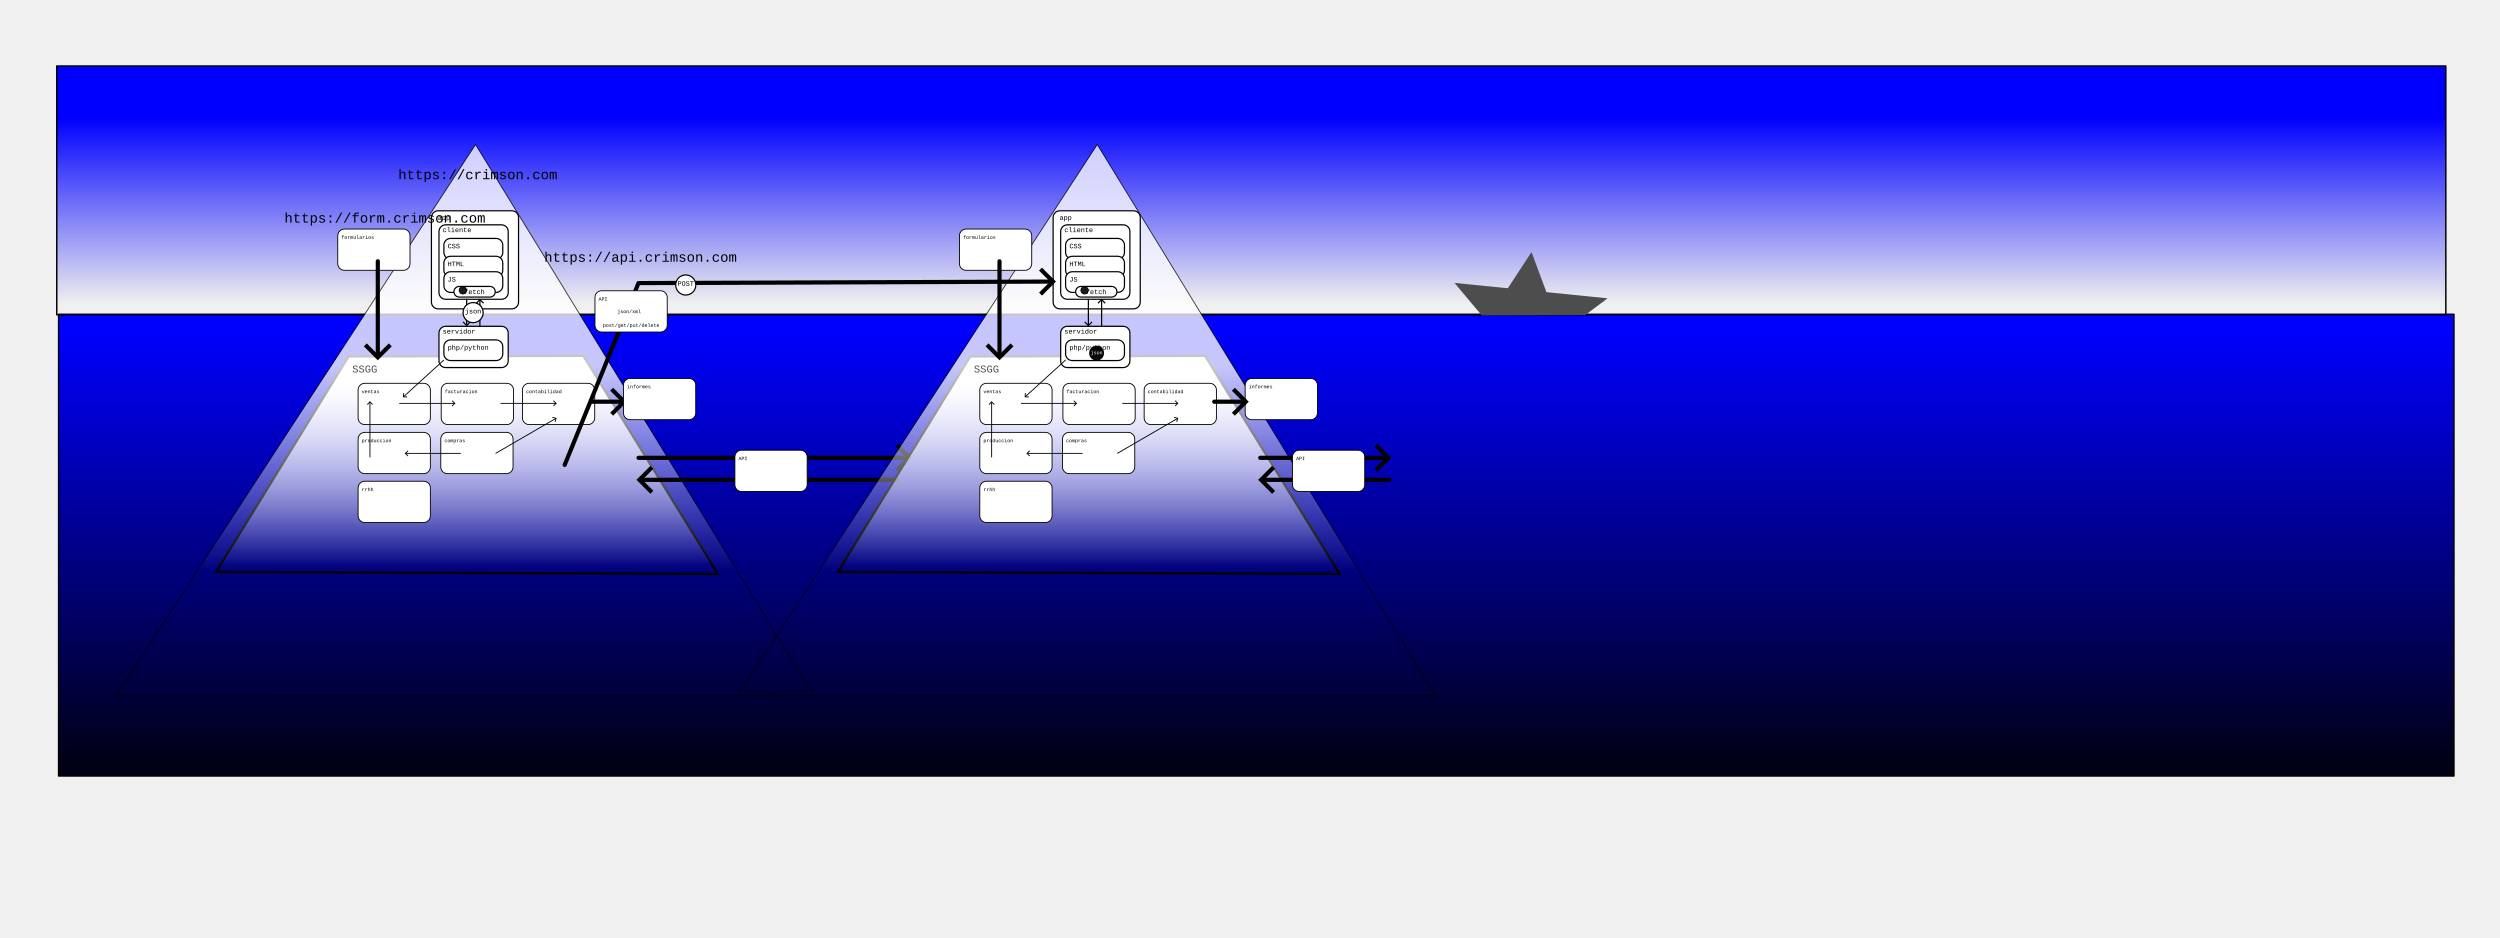
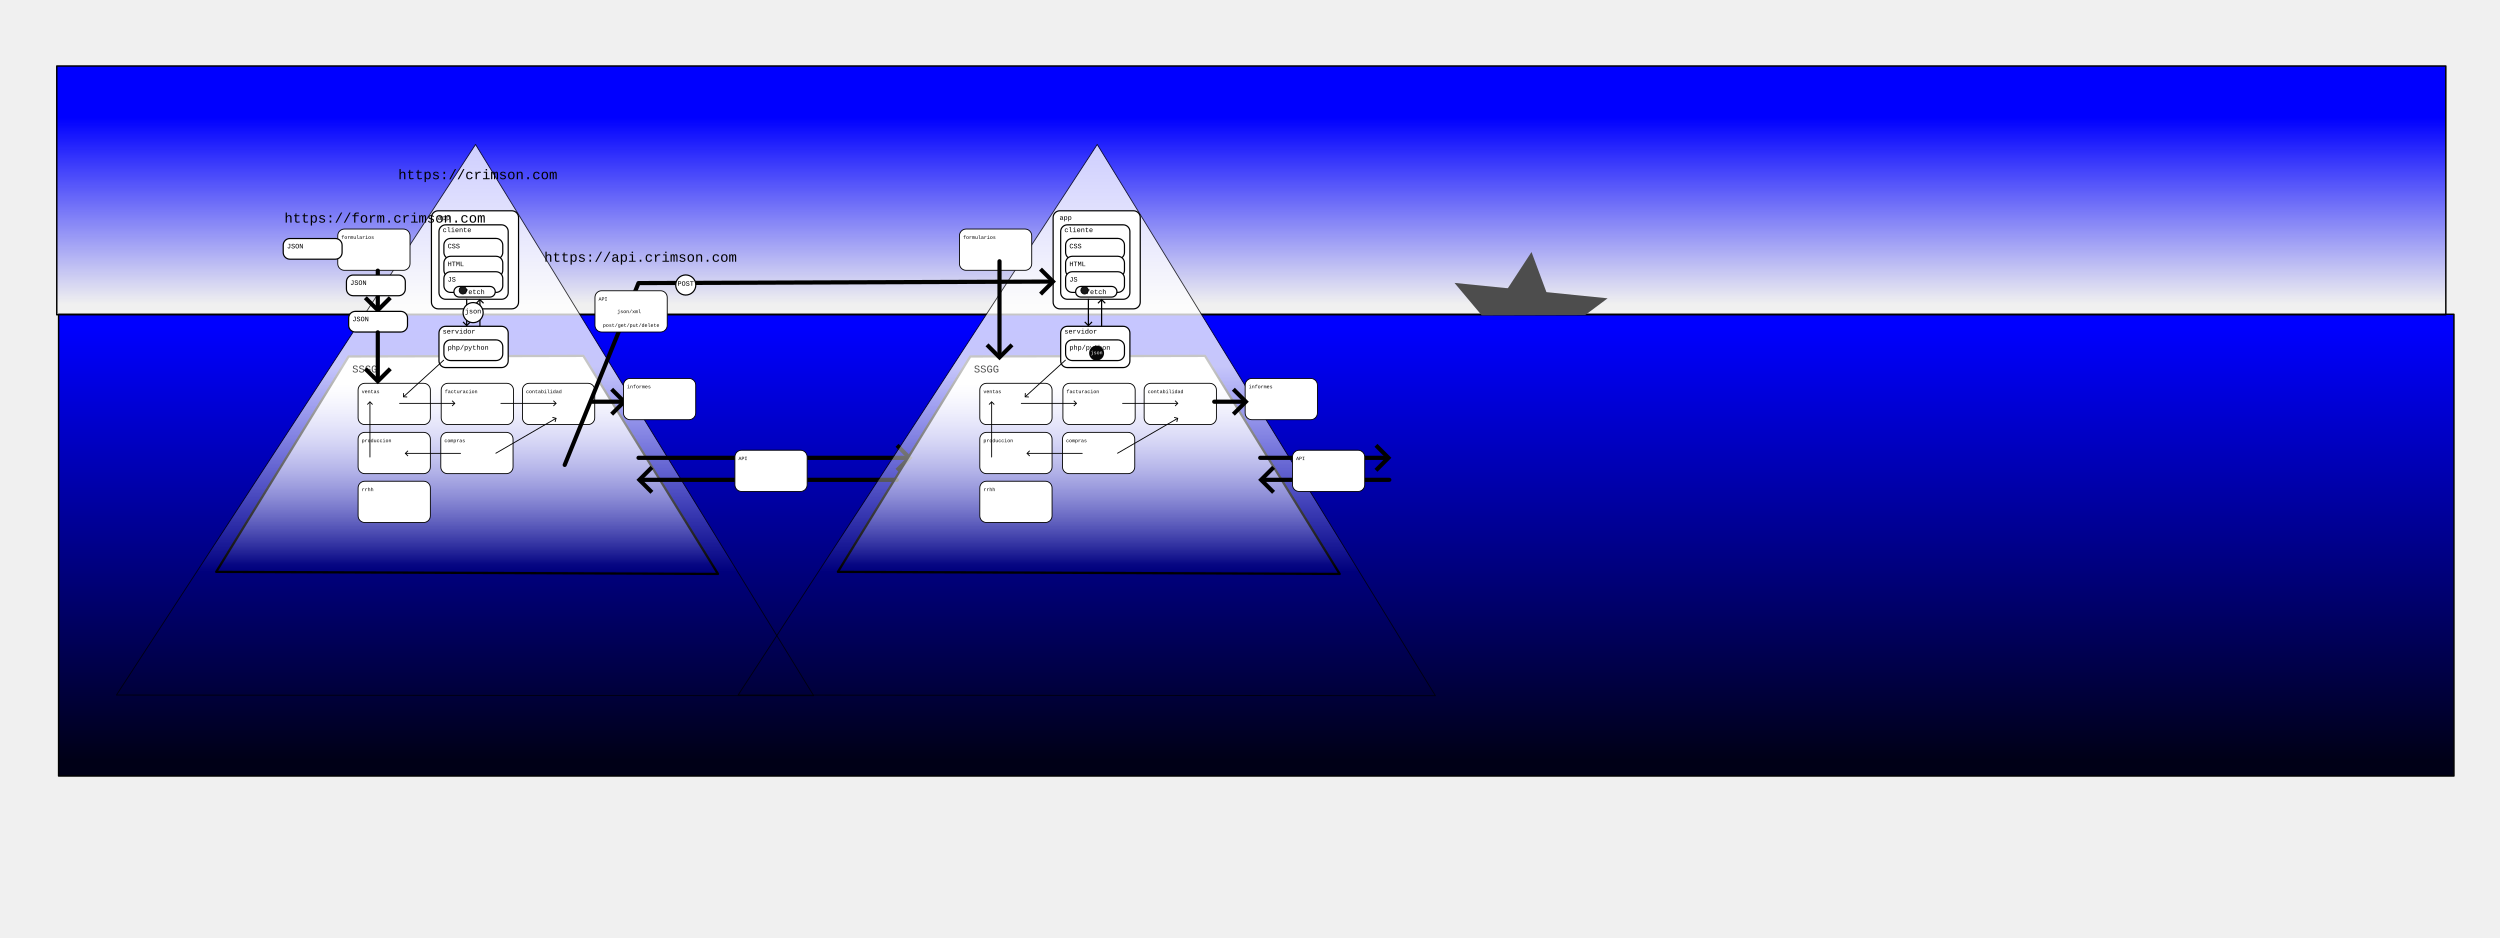
<svg xmlns="http://www.w3.org/2000/svg" xmlns:xlink="http://www.w3.org/1999/xlink" width="1600mm" height="600mm" viewBox="0 0 1600 600" version="1.1" id="svg1">
  <defs id="defs1">
    <linearGradient id="linearGradient25">
      <stop style="stop-color:#ffffff;stop-opacity:1;" offset="0" id="stop25" />
      <stop style="stop-color:#ffffff;stop-opacity:0;" offset="1" id="stop26" />
    </linearGradient>
    <linearGradient id="linearGradient19">
      <stop style="stop-color:#ffffff;stop-opacity:1;" offset="0" id="stop19" />
      <stop style="stop-color:#ffffff;stop-opacity:0;" offset="1" id="stop20" />
    </linearGradient>
    <linearGradient id="linearGradient17">
      <stop style="stop-color:#0000ff;stop-opacity:1;" offset="0" id="stop17" />
      <stop style="stop-color:#000017;stop-opacity:1;" offset="1" id="stop18" />
    </linearGradient>
    <linearGradient id="linearGradient15">
      <stop style="stop-color:#0000ff;stop-opacity:1;" offset="0" id="stop15" />
      <stop style="stop-color:#0000ff;stop-opacity:0;" offset="1" id="stop16" />
    </linearGradient>
    <marker style="overflow:visible" id="ArrowWide" refX="0" refY="0" orient="auto-start-reverse" markerWidth="1" markerHeight="1" viewBox="0 0 1 1" preserveAspectRatio="xMidYMid">
      <path style="fill:none;stroke:context-stroke;stroke-width:1;stroke-linecap:butt" d="M 3,-3 0,0 3,3" transform="rotate(180,0.125,0)" id="path1" />
    </marker>
    <linearGradient xlink:href="#linearGradient15" id="linearGradient16" x1="164.67" y1="75.258" x2="164.67" y2="194.566" gradientUnits="userSpaceOnUse" gradientTransform="matrix(2.780316,0,0,0.9991717,-64.15695,0.2231906)" />
    <linearGradient xlink:href="#linearGradient17" id="linearGradient18" x1="503.89" y1="209.072" x2="503.89" y2="486.8" gradientUnits="userSpaceOnUse" gradientTransform="matrix(2.780316,0,0,0.9991717,-64.15695,0.2231906)" />
    <linearGradient xlink:href="#linearGradient19" id="linearGradient20" x1="267.365" y1="234.514" x2="267.365" y2="366.015" gradientUnits="userSpaceOnUse" />
    <linearGradient xlink:href="#linearGradient25" id="linearGradient26" x1="221.821" y1="245.922" x2="221.821" y2="361.108" gradientUnits="userSpaceOnUse" />
    <marker style="overflow:visible" id="ArrowWide-7" refX="0" refY="0" orient="auto-start-reverse" markerWidth="1" markerHeight="1" viewBox="0 0 1 1" preserveAspectRatio="xMidYMid">
      <path style="fill:none;stroke:context-stroke;stroke-width:1;stroke-linecap:butt" d="M 3,-3 0,0 3,3" transform="rotate(180,0.125,0)" id="path1-5" />
    </marker>
    <marker style="overflow:visible" id="marker13" refX="0" refY="0" orient="auto-start-reverse" markerWidth="1" markerHeight="1" viewBox="0 0 1 1" preserveAspectRatio="xMidYMid">
      <path style="fill:none;stroke:context-stroke;stroke-width:1;stroke-linecap:butt" d="M 3,-3 0,0 3,3" transform="rotate(180,0.125,0)" id="path13" />
    </marker>
    <marker style="overflow:visible" id="marker13-9" refX="0" refY="0" orient="auto-start-reverse" markerWidth="1" markerHeight="1" viewBox="0 0 1 1" preserveAspectRatio="xMidYMid">
      <path style="fill:none;stroke:context-stroke;stroke-width:1;stroke-linecap:butt" d="M 3,-3 0,0 3,3" transform="rotate(180,0.125,0)" id="path13-3" />
    </marker>
    <linearGradient xlink:href="#linearGradient19" id="linearGradient44" gradientUnits="userSpaceOnUse" x1="267.365" y1="234.514" x2="267.365" y2="366.015" gradientTransform="translate(397.8881)" />
    <linearGradient xlink:href="#linearGradient25" id="linearGradient45" gradientUnits="userSpaceOnUse" x1="221.821" y1="245.922" x2="221.821" y2="361.108" gradientTransform="translate(397.8881)" />
  </defs>
  <g id="layer1">
    <rect style="fill:url(#linearGradient18);fill-opacity:1;stroke:#000000;stroke-width:0.942;stroke-linecap:round;stroke-linejoin:round" id="rect16" width="1533.027" height="295.479" x="37.498" y="201.149" />
    <rect style="fill:url(#linearGradient16);fill-opacity:1;stroke:#000000;stroke-width:0.942;stroke-linecap:round;stroke-linejoin:round" id="rect15" width="1528.998" height="159.191" x="36.331" y="42.244" ry="0" />
    <path style="opacity:1;fill:url(#linearGradient26);fill-opacity:1;stroke:#000000;stroke-width:1.465;stroke-linecap:round;stroke-linejoin:round;stroke-dasharray:none" d="m 223.108,228.129 -84.749,137.85 321.159,1.341 -86.176,-139.563 z" id="path25" />
    <path style="opacity:0.774;fill:url(#linearGradient20);fill-opacity:1;stroke:#000000;stroke-width:0.565;stroke-linecap:round;stroke-linejoin:round" d="M 74.517,444.827 C 78.332,438.733 304.348,92.435 304.348,92.435 L 520.761,445.252 Z" id="path15" />
    <rect style="fill:#ffffff;stroke:#000000;stroke-width:0.778;stroke-linecap:round;stroke-linejoin:round" id="rect8" width="55.748" height="62.758" x="276.118" y="134.904" ry="4.286" />
    <rect style="fill:#ffffff;stroke:#000000;stroke-width:0.778;stroke-linecap:round;stroke-linejoin:round" id="rect12" width="44.302" height="47.646" x="280.946" y="143.894" ry="4.286" />
    <rect style="fill:#ffffff;stroke:#000000;stroke-width:0.778;stroke-linecap:round;stroke-linejoin:round" id="rect10" width="37.678" height="13.226" x="284.095" y="152.595" ry="4.286" />
    <text xml:space="preserve" style="font-size:4.375px;font-family:'Liberation Mono';-inkscape-font-specification:'Liberation Mono';fill:#000000;fill-opacity:1;stroke:none;stroke-width:0.778;stroke-linecap:round;stroke-linejoin:round" x="286.498" y="158.916" id="text10">
      <tspan id="tspan10" style="fill:#000000;fill-opacity:1;stroke:none;stroke-width:0.778" x="286.498" y="158.916">CSS</tspan>
    </text>
    <rect style="fill:#ffffff;stroke:#000000;stroke-width:0.778;stroke-linecap:round;stroke-linejoin:round" id="rect9" width="37.678" height="13.226" x="284.095" y="164.024" ry="4.286" />
    <text xml:space="preserve" style="font-size:4.375px;font-family:'Liberation Mono';-inkscape-font-specification:'Liberation Mono';fill:#000000;fill-opacity:1;stroke:none;stroke-width:0.778;stroke-linecap:round;stroke-linejoin:round" x="286.498" y="170.345" id="text9">
      <tspan id="tspan9" style="fill:#000000;fill-opacity:1;stroke:none;stroke-width:0.778" x="286.498" y="170.345">HTML</tspan>
    </text>
    <rect style="fill:#ffffff;stroke:#000000;stroke-width:0.778;stroke-linecap:round;stroke-linejoin:round" id="rect11" width="37.678" height="13.226" x="284.095" y="173.914" ry="4.286" />
    <text xml:space="preserve" style="font-size:4.375px;font-family:'Liberation Mono';-inkscape-font-specification:'Liberation Mono';fill:#000000;fill-opacity:1;stroke:none;stroke-width:0.778;stroke-linecap:round;stroke-linejoin:round" x="286.498" y="180.234" id="text11">
      <tspan id="tspan11" style="fill:#000000;fill-opacity:1;stroke:none;stroke-width:0.778" x="286.498" y="180.234">JS</tspan>
    </text>
    <text xml:space="preserve" style="font-size:4.375px;font-family:'Liberation Mono';-inkscape-font-specification:'Liberation Mono';fill:#000000;fill-opacity:1;stroke:none;stroke-width:0.778;stroke-linecap:round;stroke-linejoin:round" x="283.294" y="148.566" id="text13">
      <tspan id="tspan13" style="fill:#000000;fill-opacity:1;stroke:none;stroke-width:0.778" x="283.294" y="148.566">cliente</tspan>
    </text>
    <rect style="fill:#ffffff;stroke:#000000;stroke-width:0.778;stroke-linecap:round;stroke-linejoin:round" id="rect13" width="44.302" height="26.412" x="280.946" y="208.835" ry="4.286" />
    <rect style="fill:#ffffff;stroke:#000000;stroke-width:0.778;stroke-linecap:round;stroke-linejoin:round" id="rect14" width="37.678" height="13.226" x="284.095" y="217.535" ry="4.286" />
    <text xml:space="preserve" style="font-size:4.375px;font-family:'Liberation Mono';-inkscape-font-specification:'Liberation Mono';fill:#000000;fill-opacity:1;stroke:none;stroke-width:0.778;stroke-linecap:round;stroke-linejoin:round" x="286.498" y="223.856" id="text14">
      <tspan id="tspan14" style="fill:#000000;fill-opacity:1;stroke:none;stroke-width:0.778" x="286.498" y="223.856">php/python</tspan>
    </text>
    <text xml:space="preserve" style="font-size:4.375px;font-family:'Liberation Mono';-inkscape-font-specification:'Liberation Mono';fill:#000000;fill-opacity:1;stroke:none;stroke-width:0.778;stroke-linecap:round;stroke-linejoin:round" x="283.294" y="213.507" id="text17">
      <tspan id="tspan17" style="fill:#000000;fill-opacity:1;stroke:none;stroke-width:0.778" x="283.294" y="213.507">servidor</tspan>
    </text>
    <rect style="fill:#ffffff;stroke:#000000;stroke-width:0.778;stroke-linecap:round;stroke-linejoin:round" id="rect18" width="26.444" height="6.801" x="290.512" y="183.323" ry="3.4" />
    <text xml:space="preserve" style="font-size:4.375px;font-family:'Liberation Mono';-inkscape-font-specification:'Liberation Mono';fill:#000000;fill-opacity:1;stroke:none;stroke-width:0.778;stroke-linecap:round;stroke-linejoin:round" x="297.084" y="188.202" id="text18">
      <tspan id="tspan18" style="fill:#000000;fill-opacity:1;stroke:none;stroke-width:0.778" x="297.084" y="188.202">fetch</tspan>
    </text>
    <text xml:space="preserve" style="font-size:6.7px;font-family:'Liberation Mono';-inkscape-font-specification:'Liberation Mono';fill:#4d4d4d;stroke:none;stroke-width:5.624;stroke-linecap:round;stroke-linejoin:round" x="225.406" y="238.386" id="text1">
      <tspan id="tspan1" style="fill:#4d4d4d;stroke:none;stroke-width:5.624" x="225.406" y="238.386">SSGG</tspan>
    </text>
    <rect style="fill:#ffffff;stroke:#000000;stroke-width:0.565;stroke-linecap:round;stroke-linejoin:round" id="rect2" width="46.253" height="26.42" x="229.181" y="245.318" ry="4.286" />
    <text xml:space="preserve" style="font-size:3.175px;font-family:'Liberation Mono';-inkscape-font-specification:'Liberation Mono';fill:#000000;fill-opacity:1;stroke:none;stroke-width:0.565;stroke-linecap:round;stroke-linejoin:round" x="231.481" y="251.629" id="text2">
      <tspan id="tspan2" style="fill:#000000;fill-opacity:1;stroke:none;stroke-width:0.565" x="231.481" y="251.629">ventas</tspan>
    </text>
    <rect style="fill:#ffffff;stroke:#000000;stroke-width:0.565;stroke-linecap:round;stroke-linejoin:round" id="rect3" width="46.253" height="26.42" x="282.372" y="245.318" ry="4.286" />
    <text xml:space="preserve" style="font-size:3.175px;font-family:'Liberation Mono';-inkscape-font-specification:'Liberation Mono';fill:#000000;fill-opacity:1;stroke:none;stroke-width:0.565;stroke-linecap:round;stroke-linejoin:round" x="284.672" y="251.629" id="text3">
      <tspan id="tspan3" style="fill:#000000;fill-opacity:1;stroke:none;stroke-width:0.565" x="284.672" y="251.629">facturacion</tspan>
    </text>
    <rect style="fill:#ffffff;stroke:#000000;stroke-width:0.565;stroke-linecap:round;stroke-linejoin:round" id="rect4" width="46.253" height="26.42" x="334.366" y="245.318" ry="4.286" />
    <text xml:space="preserve" style="font-size:3.175px;font-family:'Liberation Mono';-inkscape-font-specification:'Liberation Mono';fill:#000000;fill-opacity:1;stroke:none;stroke-width:0.565;stroke-linecap:round;stroke-linejoin:round" x="336.666" y="251.629" id="text4">
      <tspan id="tspan4" style="fill:#000000;fill-opacity:1;stroke:none;stroke-width:0.565" x="336.666" y="251.629">contabilidad</tspan>
    </text>
    <rect style="fill:#ffffff;stroke:#000000;stroke-width:0.565;stroke-linecap:round;stroke-linejoin:round" id="rect5" width="46.253" height="26.42" x="229.181" y="276.713" ry="4.286" />
    <text xml:space="preserve" style="font-size:3.175px;font-family:'Liberation Mono';-inkscape-font-specification:'Liberation Mono';fill:#000000;fill-opacity:1;stroke:none;stroke-width:0.565;stroke-linecap:round;stroke-linejoin:round" x="231.481" y="283.024" id="text5">
      <tspan id="tspan5" style="fill:#000000;fill-opacity:1;stroke:none;stroke-width:0.565" x="231.481" y="283.024">produccion</tspan>
    </text>
    <rect style="fill:#ffffff;stroke:#000000;stroke-width:0.565;stroke-linecap:round;stroke-linejoin:round" id="rect6" width="46.253" height="26.42" x="282.101" y="276.713" ry="4.286" />
    <text xml:space="preserve" style="font-size:3.175px;font-family:'Liberation Mono';-inkscape-font-specification:'Liberation Mono';fill:#000000;fill-opacity:1;stroke:none;stroke-width:0.565;stroke-linecap:round;stroke-linejoin:round" x="284.401" y="283.024" id="text6">
      <tspan id="tspan6" style="fill:#000000;fill-opacity:1;stroke:none;stroke-width:0.565" x="284.401" y="283.024">compras</tspan>
    </text>
    <rect style="fill:#ffffff;stroke:#000000;stroke-width:0.565;stroke-linecap:round;stroke-linejoin:round" id="rect7" width="46.253" height="26.42" x="229.181" y="307.991" ry="4.286" />
    <text xml:space="preserve" style="font-size:3.175px;font-family:'Liberation Mono';-inkscape-font-specification:'Liberation Mono';fill:#000000;fill-opacity:1;stroke:none;stroke-width:0.565;stroke-linecap:round;stroke-linejoin:round" x="231.481" y="314.302" id="text7">
      <tspan id="tspan7" style="fill:#000000;fill-opacity:1;stroke:none;stroke-width:0.565" x="231.481" y="314.302">rrhh</tspan>
    </text>
    <path style="fill:#000000;fill-opacity:1;stroke:#000000;stroke-width:0.565;stroke-linecap:round;stroke-linejoin:round;stroke-dasharray:none;stroke-opacity:1;marker-end:url(#ArrowWide-7)" d="m 255.743,258.146 h 35.158" id="path7" />
    <path style="fill:#000000;fill-opacity:1;stroke:#000000;stroke-width:0.565;stroke-linecap:round;stroke-linejoin:round;stroke-dasharray:none;stroke-opacity:1;marker-end:url(#ArrowWide-7)" d="m 320.575,258.146 h 35.158" id="path8" />
    <path style="fill:#000000;fill-opacity:1;stroke:#000000;stroke-width:0.565;stroke-linecap:round;stroke-linejoin:round;stroke-dasharray:none;stroke-opacity:1;marker-end:url(#ArrowWide-7)" d="m 317.354,290.06 38.379,-22.263" id="path9" />
    <path style="fill:#000000;fill-opacity:1;stroke:#000000;stroke-width:0.565;stroke-linecap:round;stroke-linejoin:round;stroke-dasharray:none;stroke-opacity:1;marker-end:url(#ArrowWide-7)" d="M 294.732,290.159 H 259.574" id="path10" />
    <path style="fill:#000000;fill-opacity:1;stroke:#000000;stroke-width:0.565;stroke-linecap:round;stroke-linejoin:round;stroke-dasharray:none;stroke-opacity:1;marker-end:url(#ArrowWide-7)" d="M 236.764,292.494 V 257.336" id="path11" />
    <g id="g1" transform="translate(561.0685)">
      <path style="fill:#4d4d4d;stroke:none;stroke-width:2.665;stroke-linecap:round;stroke-linejoin:round" d="m 387.23,201.815 -17.429,-20.752 98,9.859 -14.311,10.683 z" id="path2" />
      <path style="fill:#4d4d4d;stroke:none;stroke-width:2.665;stroke-linecap:round;stroke-linejoin:round" d="m 401.503,188.218 17.601,-26.927 12.019,32.36 z" id="path3" />
    </g>
    <path style="fill:#000000;fill-opacity:1;stroke:#000000;stroke-width:0.565;stroke-linecap:round;stroke-linejoin:round;stroke-dasharray:none;stroke-opacity:1;marker-end:url(#ArrowWide-7)" d="m 283.96,230.517 -25.642,23.344" id="path4" />
    <text xml:space="preserve" style="font-size:4.375px;font-family:'Liberation Mono';-inkscape-font-specification:'Liberation Mono';fill:#000000;fill-opacity:1;stroke:none;stroke-width:0.778;stroke-linecap:round;stroke-linejoin:round" x="280.184" y="140.727" id="text8">
      <tspan id="tspan8" style="fill:#000000;fill-opacity:1;stroke:none;stroke-width:0.778" x="280.184" y="140.727">app</tspan>
    </text>
    <circle style="opacity:1;fill:#1a1a1a;stroke:#000000;stroke-width:0.565;stroke-linecap:round;stroke-linejoin:round" id="path22" cx="296.229" cy="185.799" r="2.356" />
    <path style="fill:#000000;fill-opacity:1;stroke:#000000;stroke-width:0.778;stroke-linecap:round;stroke-linejoin:round;stroke-dasharray:none;stroke-opacity:1;marker-end:url(#ArrowWide)" d="m 298.675,191.6 v 16.558" id="path19" />
    <path style="fill:#000000;fill-opacity:1;stroke:#000000;stroke-width:0.778;stroke-linecap:round;stroke-linejoin:round;stroke-dasharray:none;stroke-opacity:1;marker-end:url(#ArrowWide)" d="m 307.14,208.513 v -16.558" id="path20" />
    <circle style="fill:#ffffff;fill-opacity:1;stroke:#000000;stroke-width:0.778;stroke-linecap:round;stroke-linejoin:round;stroke-dasharray:none;stroke-opacity:1" id="path17" cx="302.795" cy="200.076" r="6.433" />
    <text xml:space="preserve" style="font-size:4.375px;font-family:'Liberation Mono';-inkscape-font-specification:'Liberation Mono';fill:#000000;fill-opacity:1;stroke:none;stroke-width:0.778;stroke-linecap:round;stroke-linejoin:round" x="297.509" y="200.591" id="text19">
      <tspan id="tspan19" style="fill:#000000;fill-opacity:1;stroke:none;stroke-width:0.778" x="297.509" y="200.591">json</tspan>
    </text>
    <rect style="fill:#ffffff;stroke:#000000;stroke-width:0.565;stroke-linecap:round;stroke-linejoin:round" id="rect13-9" width="46.253" height="26.42" x="216.159" y="146.588" ry="4.286" />
    <text xml:space="preserve" style="font-size:3.175px;font-family:'Liberation Mono';-inkscape-font-specification:'Liberation Mono';fill:#000000;fill-opacity:1;stroke:none;stroke-width:0.565;stroke-linecap:round;stroke-linejoin:round" x="218.459" y="152.899" id="text13-1">
      <tspan id="tspan13-2" style="fill:#000000;fill-opacity:1;stroke:none;stroke-width:0.565" x="218.459" y="152.899">formularios</tspan>
    </text>
-     <path style="fill:#4d4d4d;stroke:#000000;stroke-width:2.665;stroke-linecap:round;stroke-linejoin:round;stroke-dasharray:none;stroke-opacity:1;marker-end:url(#marker13)" d="m 241.793,167.224 v 60.811" id="path14" />
+     <path style="fill:#4d4d4d;stroke:#000000;stroke-width:2.665;stroke-linecap:round;stroke-linejoin:round;stroke-dasharray:none;stroke-opacity:1;marker-end:url(#marker13)" d="m 241.793,173.217 0,24.647" id="path14" />
    <path style="fill:#4d4d4d;stroke:#000000;stroke-width:2.665;stroke-linecap:round;stroke-linejoin:round;stroke-dasharray:none;stroke-opacity:1;marker-end:url(#marker13-9)" d="m 379.222,257.094 h 19.562" id="path12" />
    <path style="fill:#4d4d4d;stroke:#000000;stroke-width:2.665;stroke-linecap:round;stroke-linejoin:round;stroke-dasharray:none;stroke-opacity:1;marker-end:url(#marker13-9)" d="m 408.655,293.011 172.768,0" id="path16" />
    <path style="fill:#4d4d4d;stroke:#000000;stroke-width:2.665;stroke-linecap:round;stroke-linejoin:round;stroke-dasharray:none;stroke-opacity:1;marker-end:url(#marker13-9)" d="m 573.974,307.096 -164.101,0" id="path18" />
    <rect style="fill:#ffffff;stroke:#000000;stroke-width:0.565;stroke-linecap:round;stroke-linejoin:round" id="rect1" width="46.253" height="26.42" x="470.331" y="288.133" ry="4.286" />
    <path style="opacity:1;fill:url(#linearGradient45);fill-opacity:1;stroke:#000000;stroke-width:1.465;stroke-linecap:round;stroke-linejoin:round;stroke-dasharray:none" d="m 620.996,228.129 -84.749,137.85 321.159,1.341 -86.176,-139.563 z" id="path5" />
    <path style="opacity:0.774;fill:url(#linearGradient44);fill-opacity:1;stroke:#000000;stroke-width:0.565;stroke-linecap:round;stroke-linejoin:round" d="M 472.405,444.827 C 476.22,438.733 702.236,92.435 702.236,92.435 L 918.649,445.252 Z" id="path6" />
    <rect style="fill:#ffffff;stroke:#000000;stroke-width:0.778;stroke-linecap:round;stroke-linejoin:round" id="rect17" width="55.748" height="62.758" x="674.006" y="134.904" ry="4.286" />
    <rect style="fill:#ffffff;stroke:#000000;stroke-width:0.778;stroke-linecap:round;stroke-linejoin:round" id="rect19" width="44.302" height="47.646" x="678.834" y="143.894" ry="4.286" />
    <rect style="fill:#ffffff;stroke:#000000;stroke-width:0.778;stroke-linecap:round;stroke-linejoin:round" id="rect20" width="37.678" height="13.226" x="681.983" y="152.595" ry="4.286" />
    <text xml:space="preserve" style="font-size:4.375px;font-family:'Liberation Mono';-inkscape-font-specification:'Liberation Mono';fill:#000000;fill-opacity:1;stroke:none;stroke-width:0.778;stroke-linecap:round;stroke-linejoin:round" x="684.386" y="158.916" id="text20">
      <tspan id="tspan20" style="fill:#000000;fill-opacity:1;stroke:none;stroke-width:0.778" x="684.386" y="158.916">CSS</tspan>
    </text>
    <rect style="fill:#ffffff;stroke:#000000;stroke-width:0.778;stroke-linecap:round;stroke-linejoin:round" id="rect21" width="37.678" height="13.226" x="681.983" y="164.024" ry="4.286" />
    <text xml:space="preserve" style="font-size:4.375px;font-family:'Liberation Mono';-inkscape-font-specification:'Liberation Mono';fill:#000000;fill-opacity:1;stroke:none;stroke-width:0.778;stroke-linecap:round;stroke-linejoin:round" x="684.386" y="170.345" id="text21">
      <tspan id="tspan21" style="fill:#000000;fill-opacity:1;stroke:none;stroke-width:0.778" x="684.386" y="170.345">HTML</tspan>
    </text>
    <rect style="fill:#ffffff;stroke:#000000;stroke-width:0.778;stroke-linecap:round;stroke-linejoin:round" id="rect22" width="37.678" height="13.226" x="681.983" y="173.914" ry="4.286" />
    <text xml:space="preserve" style="font-size:4.375px;font-family:'Liberation Mono';-inkscape-font-specification:'Liberation Mono';fill:#000000;fill-opacity:1;stroke:none;stroke-width:0.778;stroke-linecap:round;stroke-linejoin:round" x="684.386" y="180.234" id="text22">
      <tspan id="tspan22" style="fill:#000000;fill-opacity:1;stroke:none;stroke-width:0.778" x="684.386" y="180.234">JS</tspan>
    </text>
    <text xml:space="preserve" style="font-size:4.375px;font-family:'Liberation Mono';-inkscape-font-specification:'Liberation Mono';fill:#000000;fill-opacity:1;stroke:none;stroke-width:0.778;stroke-linecap:round;stroke-linejoin:round" x="681.182" y="148.566" id="text23">
      <tspan id="tspan23" style="fill:#000000;fill-opacity:1;stroke:none;stroke-width:0.778" x="681.182" y="148.566">cliente</tspan>
    </text>
    <rect style="fill:#ffffff;stroke:#000000;stroke-width:0.778;stroke-linecap:round;stroke-linejoin:round" id="rect23" width="44.302" height="26.412" x="678.834" y="208.835" ry="4.286" />
    <rect style="fill:#ffffff;stroke:#000000;stroke-width:0.778;stroke-linecap:round;stroke-linejoin:round" id="rect24" width="37.678" height="13.226" x="681.983" y="217.535" ry="4.286" />
    <text xml:space="preserve" style="font-size:4.375px;font-family:'Liberation Mono';-inkscape-font-specification:'Liberation Mono';fill:#000000;fill-opacity:1;stroke:none;stroke-width:0.778;stroke-linecap:round;stroke-linejoin:round" x="684.386" y="223.856" id="text24">
      <tspan id="tspan24" style="fill:#000000;fill-opacity:1;stroke:none;stroke-width:0.778" x="684.386" y="223.856">php/python</tspan>
    </text>
    <text xml:space="preserve" style="font-size:4.375px;font-family:'Liberation Mono';-inkscape-font-specification:'Liberation Mono';fill:#000000;fill-opacity:1;stroke:none;stroke-width:0.778;stroke-linecap:round;stroke-linejoin:round" x="681.182" y="213.507" id="text25">
      <tspan id="tspan25" style="fill:#000000;fill-opacity:1;stroke:none;stroke-width:0.778" x="681.182" y="213.507">servidor</tspan>
    </text>
    <rect style="fill:#ffffff;stroke:#000000;stroke-width:0.778;stroke-linecap:round;stroke-linejoin:round" id="rect25" width="26.444" height="6.801" x="688.4" y="183.323" ry="3.4" />
    <text xml:space="preserve" style="font-size:4.375px;font-family:'Liberation Mono';-inkscape-font-specification:'Liberation Mono';fill:#000000;fill-opacity:1;stroke:none;stroke-width:0.778;stroke-linecap:round;stroke-linejoin:round" x="694.972" y="188.202" id="text26">
      <tspan id="tspan26" style="fill:#000000;fill-opacity:1;stroke:none;stroke-width:0.778" x="694.972" y="188.202">fetch</tspan>
    </text>
    <text xml:space="preserve" style="font-size:6.7px;font-family:'Liberation Mono';-inkscape-font-specification:'Liberation Mono';fill:#4d4d4d;stroke:none;stroke-width:5.624;stroke-linecap:round;stroke-linejoin:round" x="623.294" y="238.386" id="text27">
      <tspan id="tspan27" style="fill:#4d4d4d;stroke:none;stroke-width:5.624" x="623.294" y="238.386">SSGG</tspan>
    </text>
    <rect style="fill:#ffffff;stroke:#000000;stroke-width:0.565;stroke-linecap:round;stroke-linejoin:round" id="rect27" width="46.253" height="26.42" x="627.069" y="245.318" ry="4.286" />
    <text xml:space="preserve" style="font-size:3.175px;font-family:'Liberation Mono';-inkscape-font-specification:'Liberation Mono';fill:#000000;fill-opacity:1;stroke:none;stroke-width:0.565;stroke-linecap:round;stroke-linejoin:round" x="629.369" y="251.629" id="text28">
      <tspan id="tspan28" style="fill:#000000;fill-opacity:1;stroke:none;stroke-width:0.565" x="629.369" y="251.629">ventas</tspan>
    </text>
    <rect style="fill:#ffffff;stroke:#000000;stroke-width:0.565;stroke-linecap:round;stroke-linejoin:round" id="rect28" width="46.253" height="26.42" x="680.26" y="245.318" ry="4.286" />
    <text xml:space="preserve" style="font-size:3.175px;font-family:'Liberation Mono';-inkscape-font-specification:'Liberation Mono';fill:#000000;fill-opacity:1;stroke:none;stroke-width:0.565;stroke-linecap:round;stroke-linejoin:round" x="682.56" y="251.629" id="text29">
      <tspan id="tspan29" style="fill:#000000;fill-opacity:1;stroke:none;stroke-width:0.565" x="682.56" y="251.629">facturacion</tspan>
    </text>
    <rect style="fill:#ffffff;stroke:#000000;stroke-width:0.565;stroke-linecap:round;stroke-linejoin:round" id="rect29" width="46.253" height="26.42" x="732.254" y="245.318" ry="4.286" />
    <text xml:space="preserve" style="font-size:3.175px;font-family:'Liberation Mono';-inkscape-font-specification:'Liberation Mono';fill:#000000;fill-opacity:1;stroke:none;stroke-width:0.565;stroke-linecap:round;stroke-linejoin:round" x="734.554" y="251.629" id="text30">
      <tspan id="tspan30" style="fill:#000000;fill-opacity:1;stroke:none;stroke-width:0.565" x="734.554" y="251.629">contabilidad</tspan>
    </text>
    <path style="fill:none;stroke:#000000;stroke-width:2.665;stroke-linecap:round;stroke-linejoin:round;stroke-dasharray:none;stroke-opacity:1;marker-end:url(#marker13-9)" d="m 361.411,297.539 47.225,-116.365 264.623,-0.967" id="path45" />
    <rect style="fill:#ffffff;stroke:#000000;stroke-width:0.565;stroke-linecap:round;stroke-linejoin:round" id="rect30" width="46.253" height="26.42" x="627.069" y="276.713" ry="4.286" />
    <text xml:space="preserve" style="font-size:3.175px;font-family:'Liberation Mono';-inkscape-font-specification:'Liberation Mono';fill:#000000;fill-opacity:1;stroke:none;stroke-width:0.565;stroke-linecap:round;stroke-linejoin:round" x="629.369" y="283.024" id="text31">
      <tspan id="tspan31" style="fill:#000000;fill-opacity:1;stroke:none;stroke-width:0.565" x="629.369" y="283.024">produccion</tspan>
    </text>
    <rect style="fill:#ffffff;stroke:#000000;stroke-width:0.565;stroke-linecap:round;stroke-linejoin:round" id="rect31" width="46.253" height="26.42" x="679.99" y="276.713" ry="4.286" />
    <text xml:space="preserve" style="font-size:3.175px;font-family:'Liberation Mono';-inkscape-font-specification:'Liberation Mono';fill:#000000;fill-opacity:1;stroke:none;stroke-width:0.565;stroke-linecap:round;stroke-linejoin:round" x="682.289" y="283.024" id="text32">
      <tspan id="tspan32" style="fill:#000000;fill-opacity:1;stroke:none;stroke-width:0.565" x="682.289" y="283.024">compras</tspan>
    </text>
    <rect style="fill:#ffffff;stroke:#000000;stroke-width:0.565;stroke-linecap:round;stroke-linejoin:round" id="rect32" width="46.253" height="26.42" x="627.069" y="307.991" ry="4.286" />
    <text xml:space="preserve" style="font-size:3.175px;font-family:'Liberation Mono';-inkscape-font-specification:'Liberation Mono';fill:#000000;fill-opacity:1;stroke:none;stroke-width:0.565;stroke-linecap:round;stroke-linejoin:round" x="629.369" y="314.302" id="text33">
      <tspan id="tspan33" style="fill:#000000;fill-opacity:1;stroke:none;stroke-width:0.565" x="629.369" y="314.302">rrhh</tspan>
    </text>
    <path style="fill:#000000;fill-opacity:1;stroke:#000000;stroke-width:0.565;stroke-linecap:round;stroke-linejoin:round;stroke-dasharray:none;stroke-opacity:1;marker-end:url(#ArrowWide-7)" d="m 653.631,258.146 h 35.158" id="path33" />
    <path style="fill:#000000;fill-opacity:1;stroke:#000000;stroke-width:0.565;stroke-linecap:round;stroke-linejoin:round;stroke-dasharray:none;stroke-opacity:1;marker-end:url(#ArrowWide-7)" d="m 718.463,258.146 h 35.158" id="path34" />
    <path style="fill:#000000;fill-opacity:1;stroke:#000000;stroke-width:0.565;stroke-linecap:round;stroke-linejoin:round;stroke-dasharray:none;stroke-opacity:1;marker-end:url(#ArrowWide-7)" d="m 715.242,290.06 38.379,-22.263" id="path35" />
    <path style="fill:#000000;fill-opacity:1;stroke:#000000;stroke-width:0.565;stroke-linecap:round;stroke-linejoin:round;stroke-dasharray:none;stroke-opacity:1;marker-end:url(#ArrowWide-7)" d="M 692.62,290.159 H 657.462" id="path36" />
    <path style="fill:#000000;fill-opacity:1;stroke:#000000;stroke-width:0.565;stroke-linecap:round;stroke-linejoin:round;stroke-dasharray:none;stroke-opacity:1;marker-end:url(#ArrowWide-7)" d="M 634.652,292.494 V 257.336" id="path37" />
    <path style="fill:#000000;fill-opacity:1;stroke:#000000;stroke-width:0.565;stroke-linecap:round;stroke-linejoin:round;stroke-dasharray:none;stroke-opacity:1;marker-end:url(#ArrowWide-7)" d="m 681.848,230.517 -25.642,23.344" id="path38" />
    <text xml:space="preserve" style="font-size:4.375px;font-family:'Liberation Mono';-inkscape-font-specification:'Liberation Mono';fill:#000000;fill-opacity:1;stroke:none;stroke-width:0.778;stroke-linecap:round;stroke-linejoin:round" x="678.072" y="140.727" id="text38">
      <tspan id="tspan38" style="fill:#000000;fill-opacity:1;stroke:none;stroke-width:0.778" x="678.072" y="140.727">app</tspan>
    </text>
    <circle style="opacity:1;fill:#1a1a1a;stroke:#000000;stroke-width:0.565;stroke-linecap:round;stroke-linejoin:round" id="circle38" cx="694.117" cy="185.799" r="2.356" />
    <path style="fill:#000000;fill-opacity:1;stroke:#000000;stroke-width:0.778;stroke-linecap:round;stroke-linejoin:round;stroke-dasharray:none;stroke-opacity:1;marker-end:url(#ArrowWide)" d="m 696.563,191.6 v 16.558" id="path39" />
    <path style="fill:#000000;fill-opacity:1;stroke:#000000;stroke-width:0.778;stroke-linecap:round;stroke-linejoin:round;stroke-dasharray:none;stroke-opacity:1;marker-end:url(#ArrowWide)" d="m 705.028,208.513 v -16.558" id="path40" />
    <rect style="fill:#ffffff;stroke:#000000;stroke-width:0.565;stroke-linecap:round;stroke-linejoin:round" id="rect40" width="46.253" height="26.42" x="614.047" y="146.588" ry="4.286" />
    <text xml:space="preserve" style="font-size:3.175px;font-family:'Liberation Mono';-inkscape-font-specification:'Liberation Mono';fill:#000000;fill-opacity:1;stroke:none;stroke-width:0.565;stroke-linecap:round;stroke-linejoin:round" x="616.347" y="152.899" id="text41">
      <tspan id="tspan41" style="fill:#000000;fill-opacity:1;stroke:none;stroke-width:0.565" x="616.347" y="152.899">formularios</tspan>
    </text>
    <path style="fill:#4d4d4d;stroke:#000000;stroke-width:2.665;stroke-linecap:round;stroke-linejoin:round;stroke-dasharray:none;stroke-opacity:1;marker-end:url(#marker13)" d="m 639.682,167.224 v 60.811" id="path41" />
    <rect style="fill:#ffffff;stroke:#000000;stroke-width:0.565;stroke-linecap:round;stroke-linejoin:round" id="rect41" width="46.253" height="26.42" x="796.903" y="242.191" ry="4.286" />
    <text xml:space="preserve" style="font-size:3.175px;font-family:'Liberation Mono';-inkscape-font-specification:'Liberation Mono';fill:#000000;fill-opacity:1;stroke:none;stroke-width:0.565;stroke-linecap:round;stroke-linejoin:round" x="799.202" y="248.503" id="text42">
      <tspan id="tspan42" style="fill:#000000;fill-opacity:1;stroke:none;stroke-width:0.565" x="799.202" y="248.503">informes</tspan>
    </text>
    <path style="fill:#4d4d4d;stroke:#000000;stroke-width:2.665;stroke-linecap:round;stroke-linejoin:round;stroke-dasharray:none;stroke-opacity:1;marker-end:url(#marker13-9)" d="M 777.11,257.094 H 796.672" id="path42" />
    <path style="fill:#4d4d4d;stroke:#000000;stroke-width:2.665;stroke-linecap:round;stroke-linejoin:round;stroke-dasharray:none;stroke-opacity:1;marker-end:url(#marker13-9)" d="M 806.543,293.011 H 887.942" id="path43" />
    <path style="fill:#4d4d4d;stroke:#000000;stroke-width:2.665;stroke-linecap:round;stroke-linejoin:round;stroke-dasharray:none;stroke-opacity:1;marker-end:url(#marker13-9)" d="M 889.16,307.096 H 807.761" id="path44" />
    <rect style="fill:#ffffff;stroke:#000000;stroke-width:0.565;stroke-linecap:round;stroke-linejoin:round" id="rect44" width="46.253" height="26.42" x="827.18" y="288.133" ry="4.286" />
    <text xml:space="preserve" style="font-size:3.175px;font-family:'Liberation Mono';-inkscape-font-specification:'Liberation Mono';fill:#000000;fill-opacity:1;stroke:none;stroke-width:0.565;stroke-linecap:round;stroke-linejoin:round" x="829.48" y="294.444" id="text44">
      <tspan id="tspan44" style="fill:#000000;fill-opacity:1;stroke:none;stroke-width:0.565" x="829.48" y="294.444">API</tspan>
    </text>
    <rect style="fill:#ffffff;stroke:#000000;stroke-width:0.565;stroke-linecap:round;stroke-linejoin:round" id="rect45" width="46.253" height="26.42" x="380.775" y="186.076" ry="4.286" />
    <text xml:space="preserve" style="font-size:3.175px;font-family:'Liberation Mono';-inkscape-font-specification:'Liberation Mono';fill:#000000;fill-opacity:1;stroke:none;stroke-width:0.565;stroke-linecap:round;stroke-linejoin:round" x="383.075" y="192.387" id="text45">
      <tspan id="tspan45" style="fill:#000000;fill-opacity:1;stroke:none;stroke-width:0.565" x="383.075" y="192.387">API</tspan>
    </text>
    <rect style="fill:#ffffff;stroke:#000000;stroke-width:0.565;stroke-linecap:round;stroke-linejoin:round" id="rect8-0" width="46.253" height="26.42" x="399.014" y="242.191" ry="4.286" />
    <text xml:space="preserve" style="font-size:3.175px;font-family:'Liberation Mono';-inkscape-font-specification:'Liberation Mono';fill:#000000;fill-opacity:1;stroke:none;stroke-width:0.565;stroke-linecap:round;stroke-linejoin:round" x="401.314" y="248.503" id="text8-6">
      <tspan id="tspan8-2" style="fill:#000000;fill-opacity:1;stroke:none;stroke-width:0.565" x="401.314" y="248.503">informes</tspan>
    </text>
    <text xml:space="preserve" style="font-size:3.175px;font-family:'Liberation Mono';-inkscape-font-specification:'Liberation Mono';fill:#000000;fill-opacity:1;stroke:none;stroke-width:0.565;stroke-linecap:round;stroke-linejoin:round" x="472.631" y="294.444" id="text12">
      <tspan id="tspan12" style="fill:#000000;fill-opacity:1;stroke:none;stroke-width:0.565" x="472.631" y="294.444">API</tspan>
    </text>
    <text xml:space="preserve" style="font-size:3.175px;font-family:'Liberation Mono';-inkscape-font-specification:'Liberation Mono';fill:#000000;fill-opacity:1;stroke:none;stroke-width:0.565;stroke-linecap:round;stroke-linejoin:round" x="395.046" y="200.385" id="text46">
      <tspan id="tspan46" style="fill:#000000;fill-opacity:1;stroke:none;stroke-width:0.565" x="395.046" y="200.385">json/xml</tspan>
    </text>
    <text xml:space="preserve" style="font-size:3.175px;font-family:'Liberation Mono';-inkscape-font-specification:'Liberation Mono';fill:#000000;fill-opacity:1;stroke:none;stroke-width:0.565;stroke-linecap:round;stroke-linejoin:round" x="385.828" y="209.187" id="text47">
      <tspan id="tspan47" style="fill:#000000;fill-opacity:1;stroke:none;stroke-width:0.565" x="385.828" y="209.187">post/get/put/delete</tspan>
    </text>
    <circle style="fill:#070707;fill-opacity:1;stroke:none;stroke-width:1.234;stroke-linecap:round;stroke-linejoin:round" id="path47" cx="701.826" cy="225.991" r="4.785" />
    <text xml:space="preserve" style="font-size:3.175px;font-family:'Liberation Mono';-inkscape-font-specification:'Liberation Mono';fill:#ffffff;fill-opacity:1;stroke:none;stroke-width:0.565;stroke-linecap:round;stroke-linejoin:round" x="698.036" y="226.728" id="text48">
      <tspan id="tspan48" style="fill:#ffffff;fill-opacity:1;stroke:none;stroke-width:0.565" x="698.036" y="226.728">json</tspan>
    </text>
    <circle style="fill:#ffffff;fill-opacity:1;stroke:#000000;stroke-width:0.778;stroke-linecap:round;stroke-linejoin:round;stroke-dasharray:none;stroke-opacity:1" id="circle40" cx="438.881" cy="182.396" r="6.433" />
    <text xml:space="preserve" style="font-size:4.375px;font-family:'Liberation Mono';-inkscape-font-specification:'Liberation Mono';fill:#000000;fill-opacity:1;stroke:none;stroke-width:0.778;stroke-linecap:round;stroke-linejoin:round" x="433.595" y="182.91" id="text40">
      <tspan id="tspan40" style="fill:#000000;fill-opacity:1;stroke:none;stroke-width:0.778" x="433.595" y="182.91">POST</tspan>
    </text>
    <text xml:space="preserve" style="font-size:8.936px;font-family:'Liberation Mono';-inkscape-font-specification:'Liberation Mono';fill:#000000;fill-opacity:1;stroke:none;stroke-width:1.59;stroke-linecap:round;stroke-linejoin:round" x="254.857" y="114.679" id="text15">
      <tspan id="tspan15" style="fill:#000000;fill-opacity:1;stroke:none;stroke-width:1.59" x="254.857" y="114.679">https://crimson.com</tspan>
    </text>
    <text xml:space="preserve" style="font-size:8.936px;font-family:'Liberation Mono';-inkscape-font-specification:'Liberation Mono';fill:#000000;fill-opacity:1;stroke:none;stroke-width:1.59;stroke-linecap:round;stroke-linejoin:round" x="348.273" y="167.523" id="text16">
      <tspan id="tspan16" style="fill:#000000;fill-opacity:1;stroke:none;stroke-width:1.59" x="348.273" y="167.523">https://api.crimson.com</tspan>
    </text>
    <text xml:space="preserve" style="font-size:8.936px;font-family:'Liberation Mono';-inkscape-font-specification:'Liberation Mono';fill:#000000;fill-opacity:1;stroke:none;stroke-width:1.59;stroke-linecap:round;stroke-linejoin:round" x="182.012" y="142.479" id="text34">
      <tspan id="tspan34" style="fill:#000000;fill-opacity:1;stroke:none;stroke-width:1.59" x="182.012" y="142.479">https://form.crimson.com</tspan>
    </text>
+     <rect style="fill:#ffffff;stroke:#000000;stroke-width:0.778;stroke-linecap:round;stroke-linejoin:round" id="rect26" width="37.678" height="13.226" x="223.128" y="199.274" ry="4.286" />
+     <text xml:space="preserve" style="font-size:4.375px;font-family:'Liberation Mono';-inkscape-font-specification:'Liberation Mono';fill:#000000;fill-opacity:1;stroke:none;stroke-width:0.778;stroke-linecap:round;stroke-linejoin:round" x="225.531" y="205.595" id="text35">
+       <tspan id="tspan35" style="fill:#000000;fill-opacity:1;stroke:none;stroke-width:0.778" x="225.531" y="205.595">JSON</tspan>
+     </text>
+     <path style="fill:#4d4d4d;stroke:#000000;stroke-width:2.665;stroke-linecap:round;stroke-linejoin:round;stroke-dasharray:none;stroke-opacity:1;marker-end:url(#marker13)" d="m 241.793,212.694 v 30.64" id="path46" />
+     <rect style="fill:#ffffff;stroke:#000000;stroke-width:0.778;stroke-linecap:round;stroke-linejoin:round" id="rect46" width="37.678" height="13.226" x="181.259" y="152.649" ry="4.286" />
+     <text xml:space="preserve" style="font-size:4.375px;font-family:'Liberation Mono';-inkscape-font-specification:'Liberation Mono';fill:#000000;fill-opacity:1;stroke:none;stroke-width:0.778;stroke-linecap:round;stroke-linejoin:round" x="183.662" y="158.969" id="text49">
+       <tspan id="tspan49" style="fill:#000000;fill-opacity:1;stroke:none;stroke-width:0.778" x="183.662" y="158.969">JSON</tspan>
+     </text>
+     <rect style="fill:#ffffff;stroke:#000000;stroke-width:0.778;stroke-linecap:round;stroke-linejoin:round" id="rect49" width="37.678" height="13.226" x="221.721" y="176.029" ry="4.286" />
+     <text xml:space="preserve" style="font-size:4.375px;font-family:'Liberation Mono';-inkscape-font-specification:'Liberation Mono';fill:#000000;fill-opacity:1;stroke:none;stroke-width:0.778;stroke-linecap:round;stroke-linejoin:round" x="224.124" y="182.35" id="text50">
+       <tspan id="tspan50" style="fill:#000000;fill-opacity:1;stroke:none;stroke-width:0.778" x="224.124" y="182.35">JSON</tspan>
+     </text>
  </g>
</svg>
